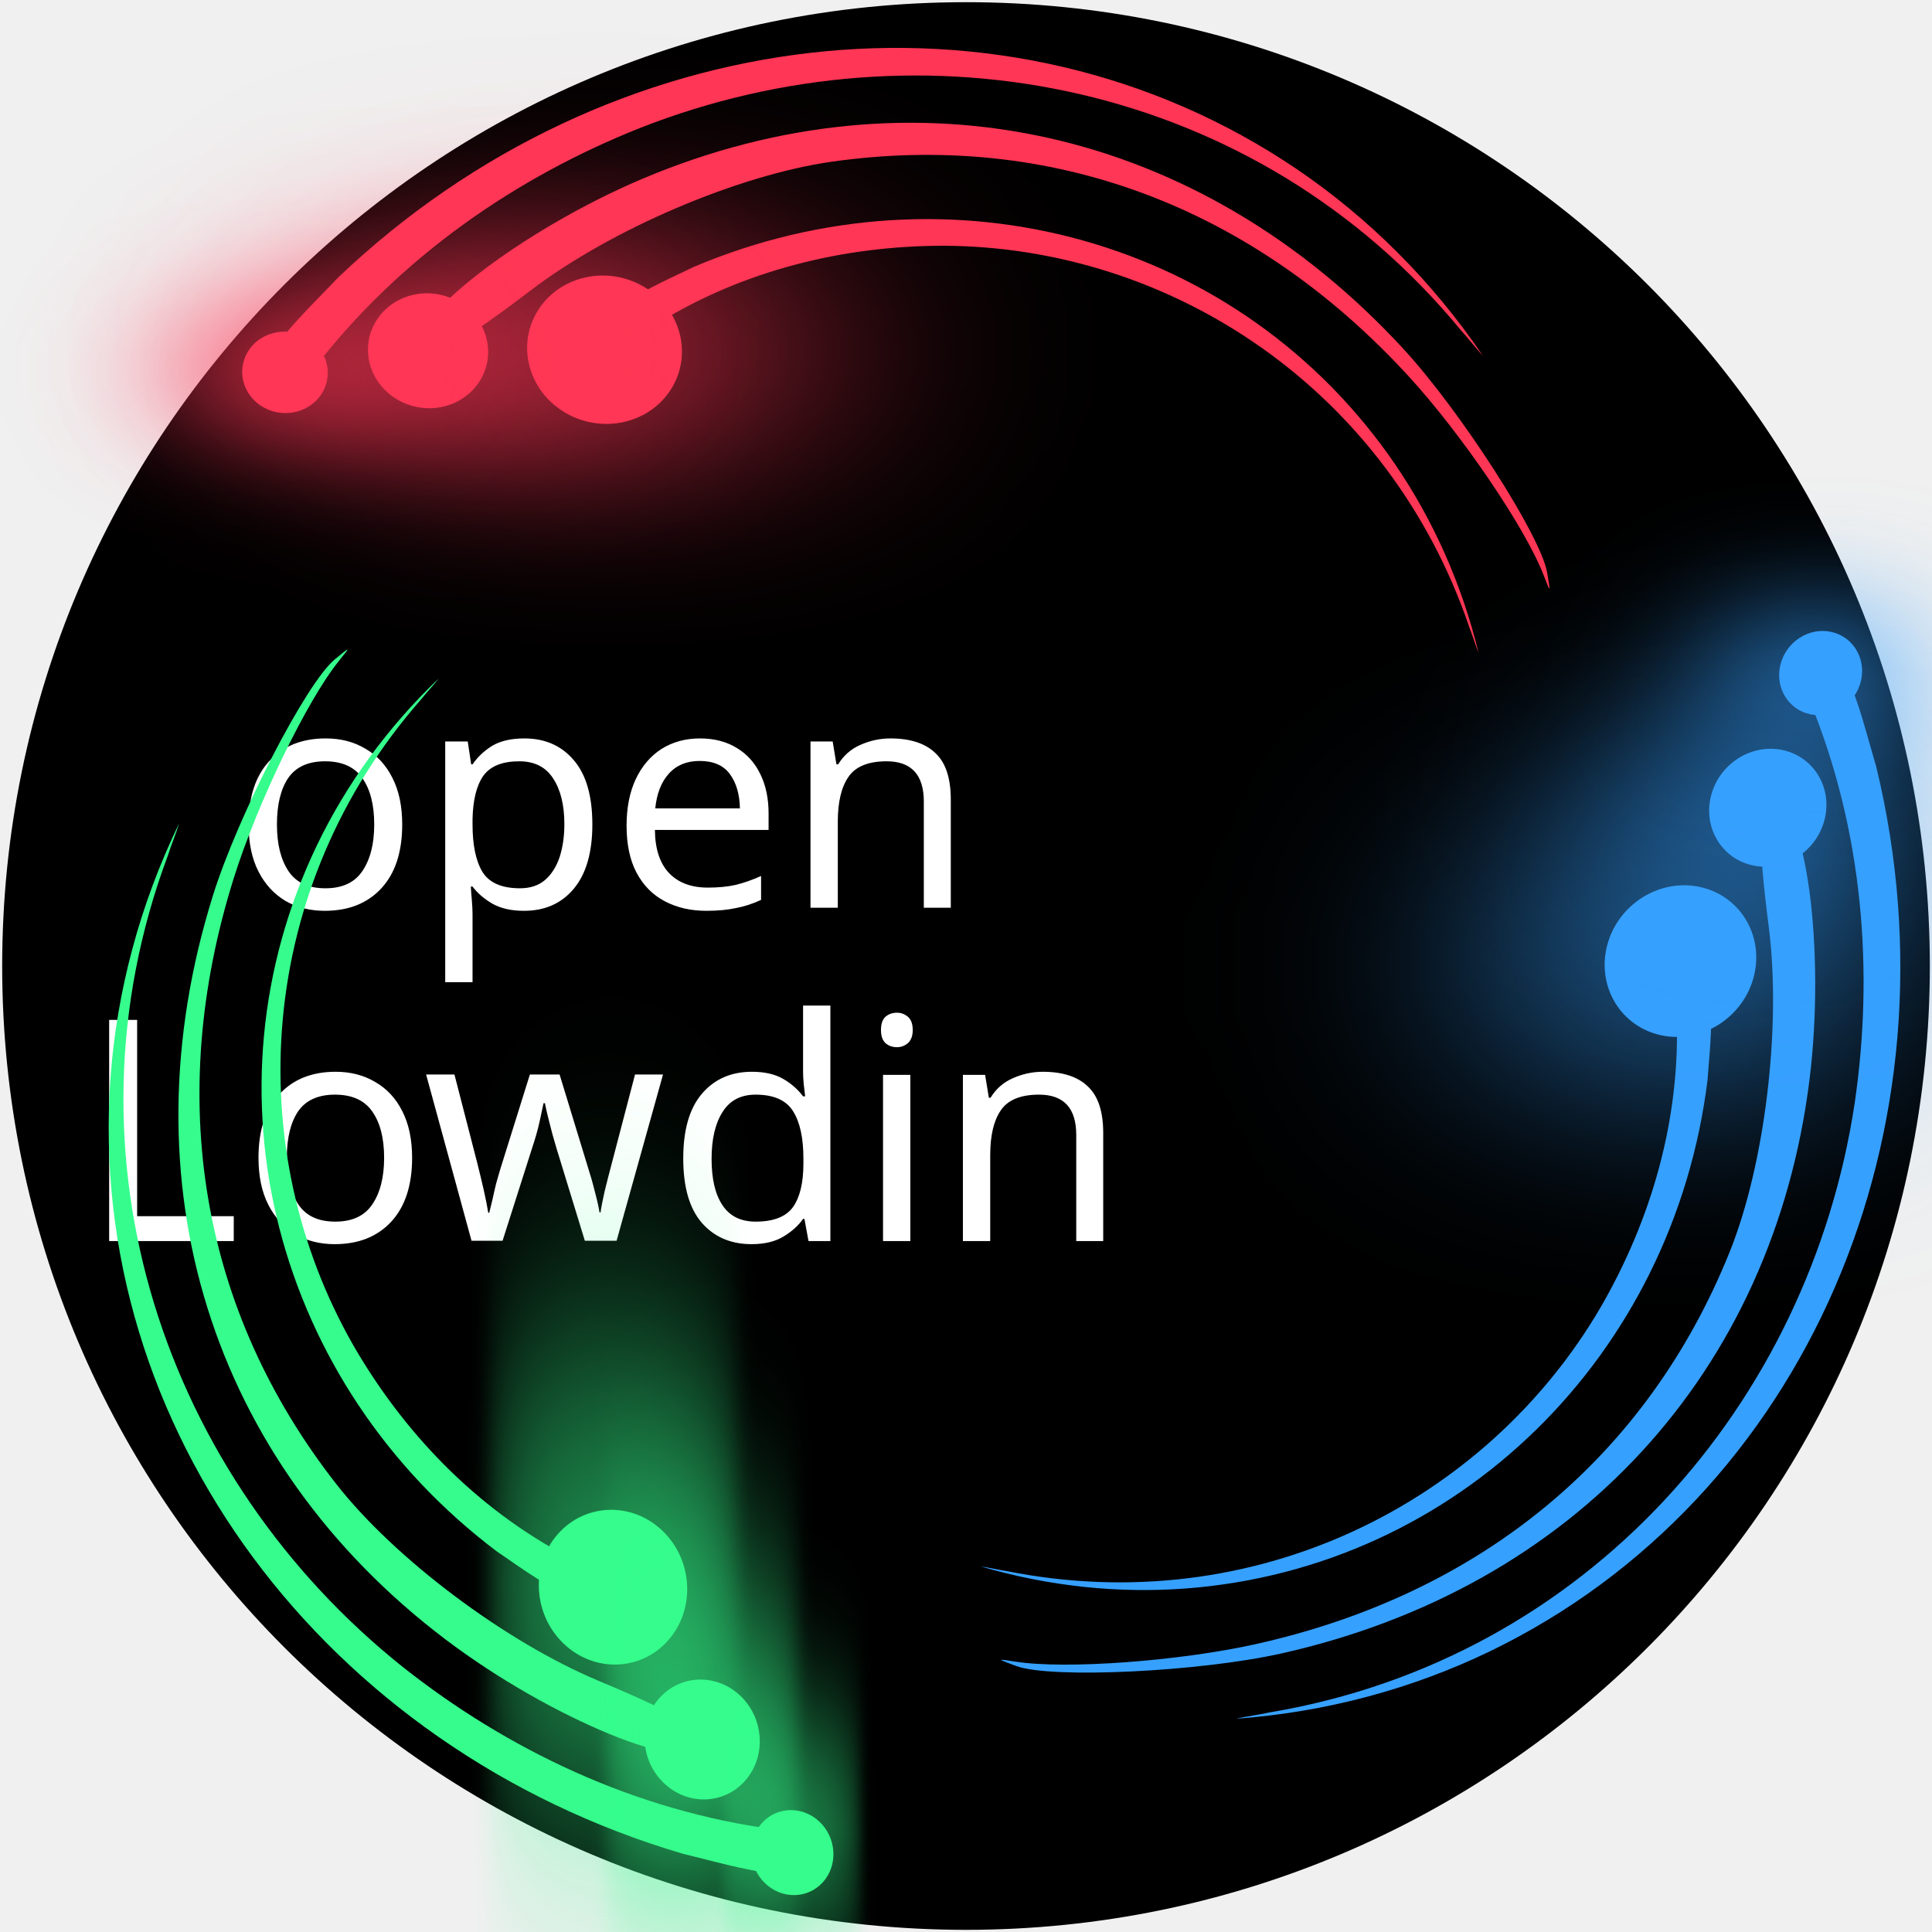
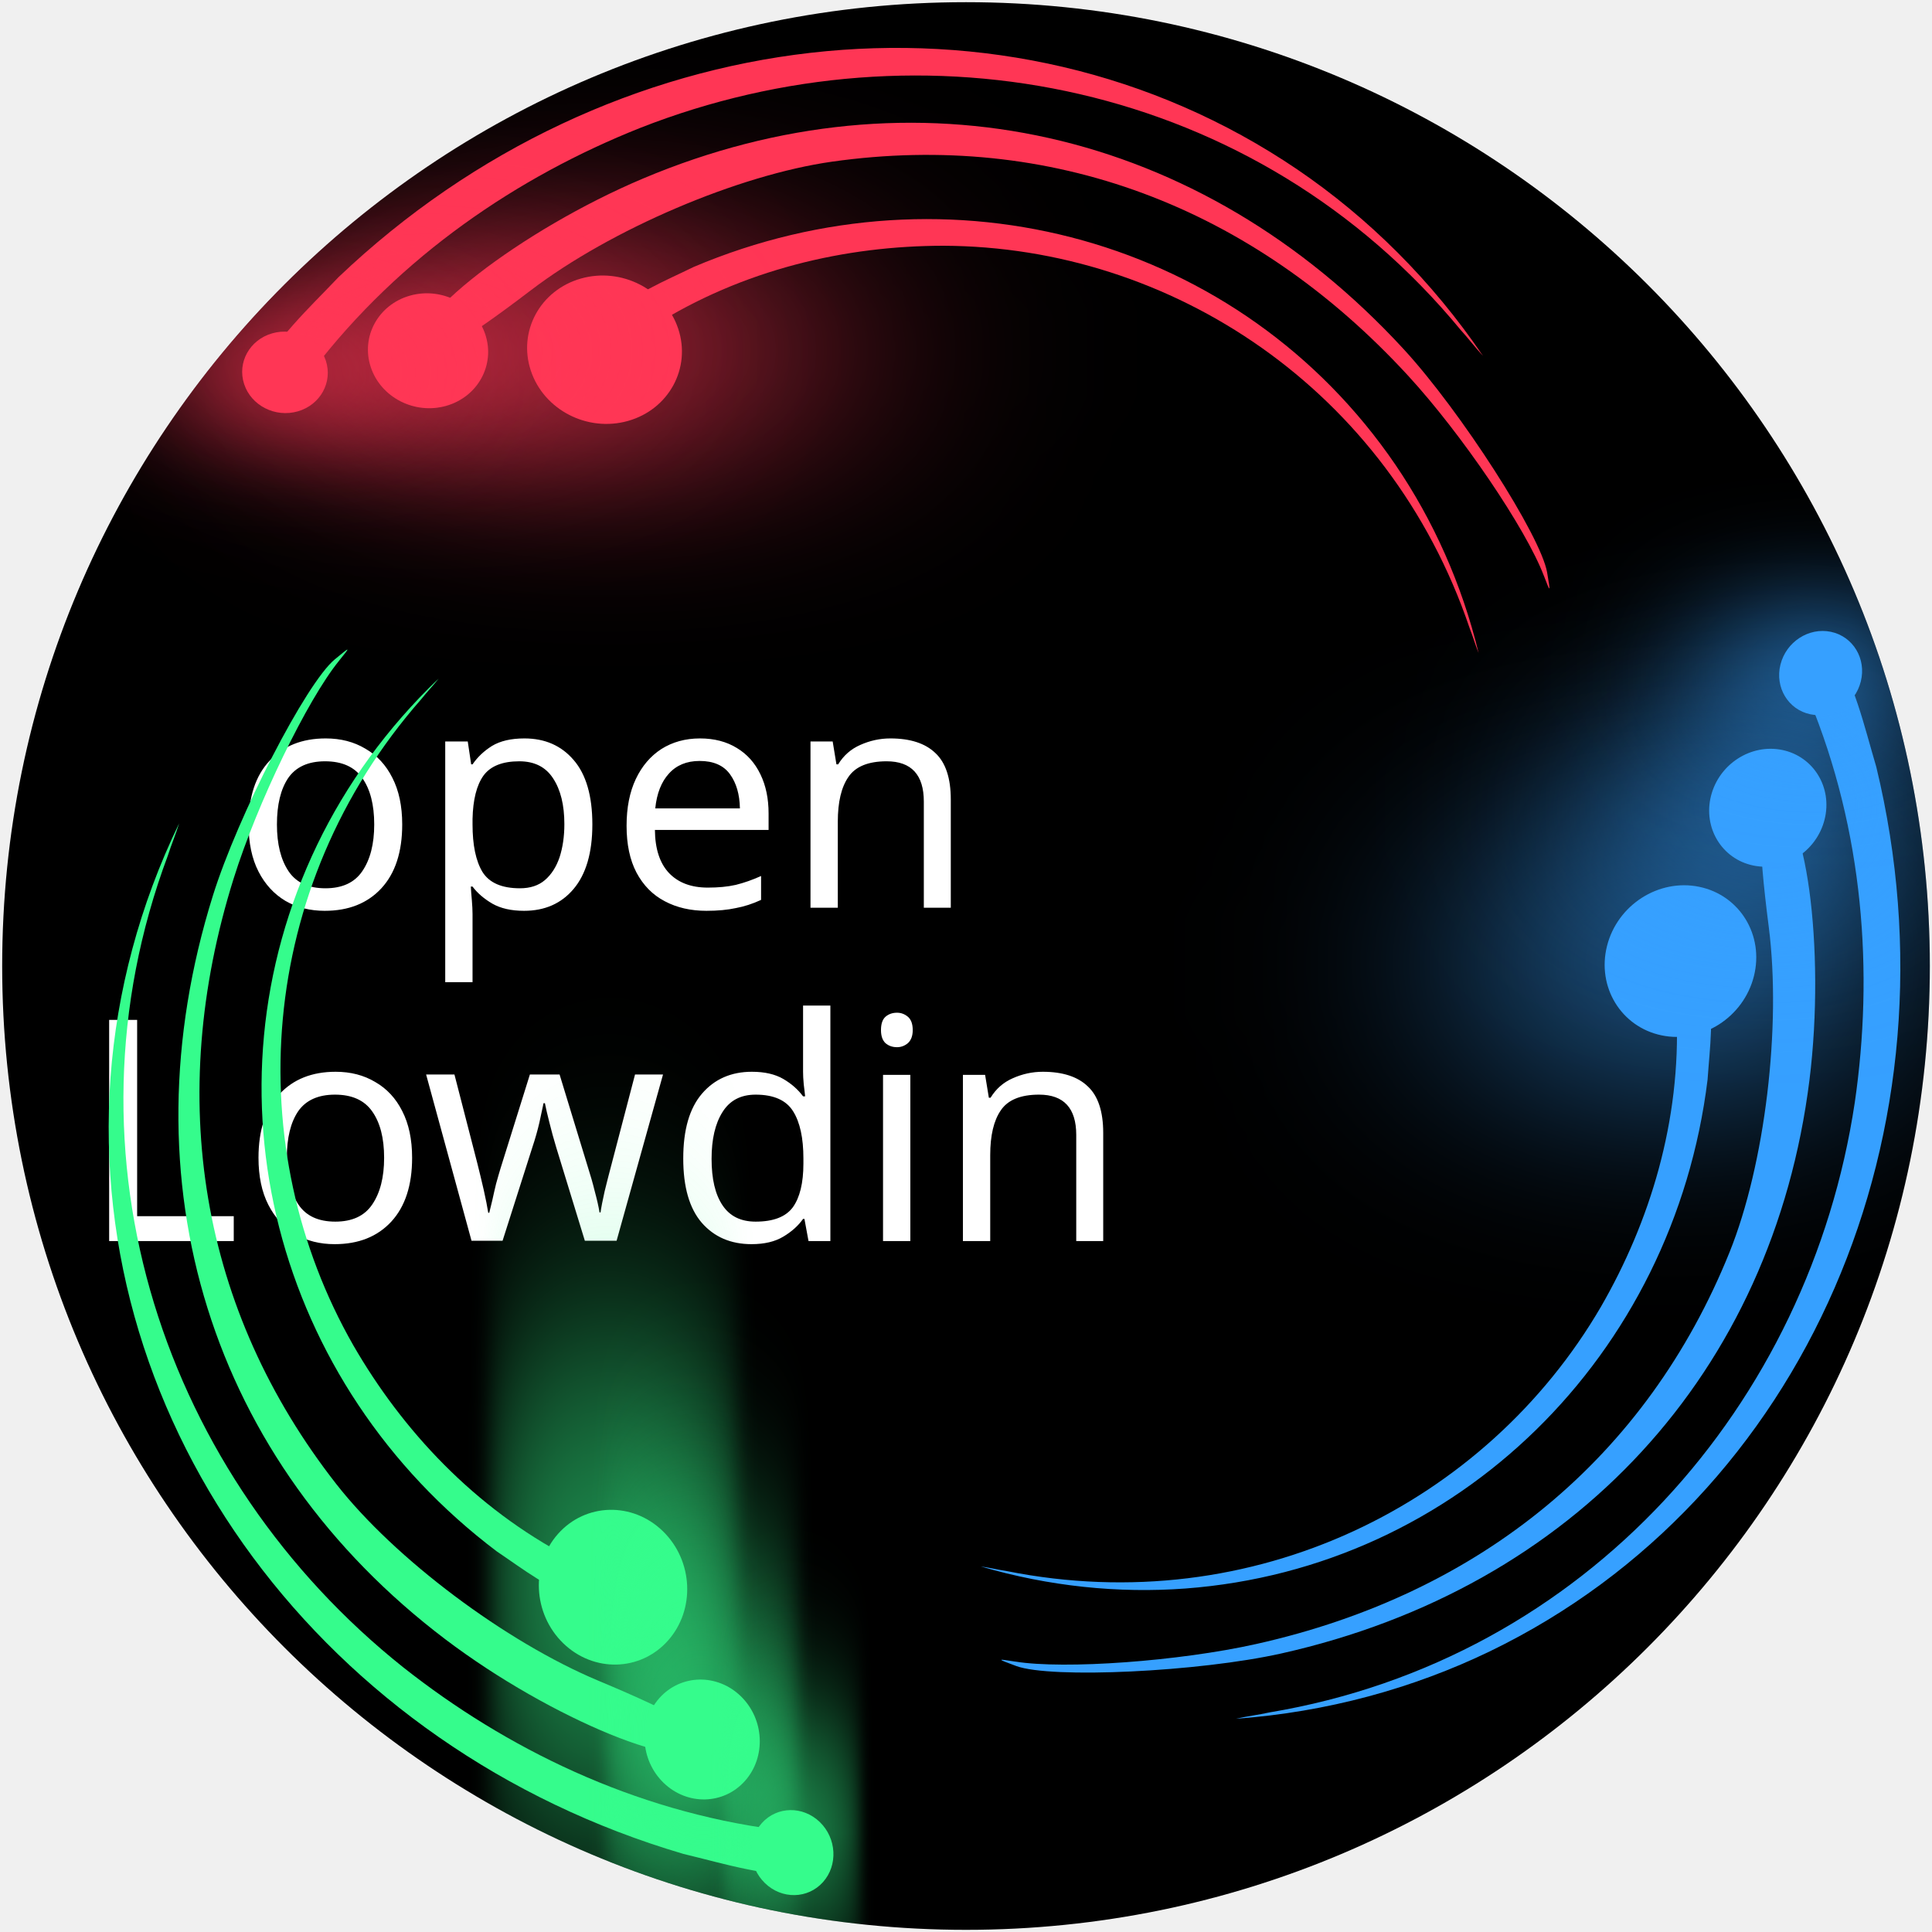
<svg xmlns="http://www.w3.org/2000/svg" width="88.431mm" height="88.431mm" viewBox="0 0 88.431 88.431" version="1.1" id="svg10889">
  <defs id="defs10886">
    <filter style="color-interpolation-filters:sRGB" id="filter98204-3-2-3-7-0-7" x="-1.2" y="-1.2" width="3.4" height="3.4">
      <feGaussianBlur stdDeviation="2.4" id="feGaussianBlur98206-3-6-9-8-98-2" />
    </filter>
    <filter style="color-interpolation-filters:sRGB" id="filter98204-3-2-3-7-0-7-5" x="-1.2" y="-1.2" width="3.4" height="3.4">
      <feGaussianBlur stdDeviation="2.4" id="feGaussianBlur98206-3-6-9-8-98-2-7" />
    </filter>
    <filter style="color-interpolation-filters:sRGB" id="filter98204-3-2-3-7-0-7-2" x="-1.2" y="-1.2" width="3.4" height="3.4">
      <feGaussianBlur stdDeviation="2.4" id="feGaussianBlur98206-3-6-9-8-98-2-73" />
    </filter>
    <filter style="color-interpolation-filters:sRGB" id="filter98204-3-2-3-7-0-7-3" x="-1.2" y="-1.2" width="3.4" height="3.4">
      <feGaussianBlur stdDeviation="2.4" id="feGaussianBlur98206-3-6-9-8-98-2-5" />
    </filter>
    <filter style="color-interpolation-filters:sRGB" id="filter98204-3-2-3-7-0-7-5-6" x="-1.2" y="-1.2" width="3.4" height="3.4">
      <feGaussianBlur stdDeviation="2.4" id="feGaussianBlur98206-3-6-9-8-98-2-7-1" />
    </filter>
    <filter style="color-interpolation-filters:sRGB" id="filter98204-3-2-3-7-0-7-2-4" x="-1.2" y="-1.2" width="3.4" height="3.4">
      <feGaussianBlur stdDeviation="2.4" id="feGaussianBlur98206-3-6-9-8-98-2-73-0" />
    </filter>
    <filter style="color-interpolation-filters:sRGB" id="filter98204-3-2-3-7-0-7-51" x="-1.2" y="-1.2" width="3.4" height="3.4">
      <feGaussianBlur stdDeviation="2.4" id="feGaussianBlur98206-3-6-9-8-98-2-9" />
    </filter>
    <filter style="color-interpolation-filters:sRGB" id="filter98204-3-2-3-7-0-7-5-7" x="-1.2" y="-1.2" width="3.4" height="3.4">
      <feGaussianBlur stdDeviation="2.4" id="feGaussianBlur98206-3-6-9-8-98-2-7-13" />
    </filter>
    <filter style="color-interpolation-filters:sRGB" id="filter98204-3-2-3-7-0-7-2-1" x="-1.2" y="-1.2" width="3.4" height="3.4">
      <feGaussianBlur stdDeviation="2.4" id="feGaussianBlur98206-3-6-9-8-98-2-73-2" />
    </filter>
+     <clipPath clipPathUnits="userSpaceOnUse" id="clipPath1253">
+       <circle style="display:inline;fill:#000000;fill-opacity:1;fill-rule:evenodd;stroke:none;stroke-width:0.3;stroke-linecap:round;stroke-miterlimit:4;stroke-dasharray:none;stroke-opacity:1;paint-order:stroke fill markers;stop-color:#000000" id="circle1255" cx="-499.89" cy="626.314" r="44.116" transform="rotate(-120)" />
+     </clipPath>
+     <clipPath clipPathUnits="userSpaceOnUse" id="clipPath1341">
+       <ellipse style="display:inline;fill:#000000;fill-opacity:1;fill-rule:evenodd;stroke:none;stroke-width:0.3;stroke-linecap:round;stroke-miterlimit:4;stroke-dasharray:none;stroke-opacity:1;paint-order:stroke fill markers;stop-color:#000000" id="circle1343" cx="291.706" cy="104.193" rx="32.131" ry="31.722" transform="matrix(0.1991112,0.9799769,-0.9685597,0.2487811,0,0)" />
+     </clipPath>
+     <clipPath clipPathUnits="userSpaceOnUse" id="clipPath1372">
+       <ellipse style="display:inline;fill:#000000;fill-opacity:1;fill-rule:evenodd;stroke:none;stroke-width:0.3;stroke-linecap:round;stroke-miterlimit:4;stroke-dasharray:none;stroke-opacity:1;paint-order:stroke fill markers;stop-color:#000000" id="circle1374" cx="-52.725" cy="-311.028" rx="31.11" ry="32.724" transform="matrix(-0.9581163,-0.2863795,0.3001423,-0.9538944,0,0)" />
+     </clipPath>
+     <clipPath clipPathUnits="userSpaceOnUse" id="clipPath1714">
+       <ellipse style="display:inline;fill:#000000;fill-opacity:1;fill-rule:evenodd;stroke:none;stroke-width:0.3;stroke-linecap:round;stroke-miterlimit:4;stroke-dasharray:none;stroke-opacity:1;paint-order:stroke fill markers;stop-color:#000000" id="circle1716" cx="-240.571" cy="206.719" rx="23.16" ry="22.199" transform="matrix(0.7224309,-0.6914432,0.6705044,0.7419055,0,0)" />
+     </clipPath>
+     <clipPath clipPathUnits="userSpaceOnUse" id="clipPath1747">
+       <ellipse style="display:inline;fill:#000000;fill-opacity:1;fill-rule:evenodd;stroke:none;stroke-width:0.3;stroke-linecap:round;stroke-miterlimit:4;stroke-dasharray:none;stroke-opacity:1;paint-order:stroke fill markers;stop-color:#000000" id="circle1749" cx="301.292" cy="98.27" rx="22.725" ry="22.644" transform="matrix(0.1991112,0.9799769,-0.9685598,0.2487811,0,0)" />
+     </clipPath>
+     <clipPath clipPathUnits="userSpaceOnUse" id="clipPath1793">
+       <ellipse style="display:inline;fill:#000000;fill-opacity:1;fill-rule:evenodd;stroke:none;stroke-width:0.3;stroke-linecap:round;stroke-miterlimit:4;stroke-dasharray:none;stroke-opacity:1;paint-order:stroke fill markers;stop-color:#000000" id="circle1795" cx="-63.609" cy="-316.714" rx="22.158" ry="23.2" transform="matrix(-0.9593102,-0.2823542,0.3037768,-0.9527432,0,0)" />
+     </clipPath>
+     <clipPath clipPathUnits="userSpaceOnUse" id="clipPath1832">
+       <ellipse style="display:inline;fill:#000000;fill-opacity:1;fill-rule:evenodd;stroke:none;stroke-width:0.3;stroke-linecap:round;stroke-miterlimit:4;stroke-dasharray:none;stroke-opacity:1;paint-order:stroke fill markers;stop-color:#000000" id="circle1834" cx="-240.829" cy="213.962" rx="17.983" ry="17.193" transform="matrix(0.7238883,-0.6899172,0.672211,0.7403596,0,0)" />
+     </clipPath>
+     <clipPath clipPathUnits="userSpaceOnUse" id="clipPath1865">
+       <ellipse style="display:inline;fill:#000000;fill-opacity:1;fill-rule:evenodd;stroke:none;stroke-width:0.3;stroke-linecap:round;stroke-miterlimit:4;stroke-dasharray:none;stroke-opacity:1;paint-order:stroke fill markers;stop-color:#000000" id="circle1867" cx="307.166" cy="94.641" rx="17.579" ry="17.606" transform="matrix(0.1991112,0.9799769,-0.9685597,0.2487811,0,0)" />
+     </clipPath>
+     <clipPath clipPathUnits="userSpaceOnUse" id="clipPath1898">
+       <ellipse style="display:inline;fill:#000000;fill-opacity:1;fill-rule:evenodd;stroke:none;stroke-width:0.3;stroke-linecap:round;stroke-miterlimit:4;stroke-dasharray:none;stroke-opacity:1;paint-order:stroke fill markers;stop-color:#000000" id="circle1900" cx="-70.226" cy="-320.226" rx="17.207" ry="17.97" transform="matrix(-0.9599585,-0.2801421,0.3057845,-0.9521007,0,0)" />
+     </clipPath>
  </defs>
  <g id="layer1" transform="translate(-195.5734,-94.00169)">
    <g id="g3469" transform="translate(283.8272,127.3788)">
      <circle style="display:inline;fill:#000000;fill-opacity:1;fill-rule:evenodd;stroke:none;stroke-width:0.3;stroke-linecap:round;stroke-miterlimit:4;stroke-dasharray:none;stroke-opacity:1;paint-order:stroke fill markers;stop-color:#000000" id="path34831-1-0-4-6-6-2-2-7-8-8-8-88-9-8-1-2" cx="-44.038" cy="10.839" r="44.116" />
      <text xml:space="preserve" style="font-size:14.18px;line-height:1;font-family:'Friz Quadrata Std';-inkscape-font-specification:'Friz Quadrata Std, Normal';letter-spacing:0px;word-spacing:0px;display:inline;fill:#ffffff;fill-opacity:1;stroke:none;stroke-width:0.367;stroke-opacity:1" x="-44.038" y="8.173" id="text7763-1-6-6-4-6-6-6-2-8-4-3-2-2">
        <tspan id="tspan7761-3-0-0-5-7-3-0-1-4-8-3-0-9" style="font-style:normal;font-variant:normal;font-weight:normal;font-stretch:normal;font-family:Codega;-inkscape-font-specification:Codega;text-align:center;text-anchor:middle;fill:#ffffff;fill-opacity:1;stroke:none;stroke-width:0.367" x="-44.038" y="8.173">open</tspan>
        <tspan style="font-style:normal;font-variant:normal;font-weight:normal;font-stretch:normal;font-family:Codega;-inkscape-font-specification:Codega;text-align:center;text-anchor:middle;fill:#ffffff;fill-opacity:1;stroke:none;stroke-width:0.367" x="-44.038" y="23.43" id="tspan770842-2-1-4-8-7-7-3-1-3-7-7">Lowdin</tspan>
        <tspan style="text-align:center;text-anchor:middle;fill:#ffffff;fill-opacity:1;stroke:none;stroke-width:0.367" x="-44.038" y="37.61" id="tspan7765-5-8-5-0-3-9-0-5-1-03-8-3-4" />
      </text>
-       <g id="g163205" transform="translate(-836.4545,-109.5648)">
-         <g id="g163030" transform="translate(3.927415,3.698003)">
-           <circle style="display:inline;mix-blend-mode:normal;fill:#36a0ff;fill-opacity:1;fill-rule:evenodd;stroke:none;stroke-width:1.506;stroke-linecap:round;stroke-miterlimit:4;stroke-dasharray:none;stroke-opacity:1;paint-order:stroke fill markers;filter:url(#filter98204-3-2-3-7-0-7);stop-color:#000000" id="ellipse137880-5-2-71-6-4-2-3-3-5-8-8-8-1" cx="-27.824" cy="337.308" transform="matrix(0.625138,-2.458746,2.4338,0.4995667,17.64357,-120.4398)" r="2.4" />
-           <ellipse style="display:inline;fill:#36a0ff;fill-opacity:1;fill-rule:evenodd;stroke:none;stroke-width:3.781;stroke-linecap:round;stroke-miterlimit:4;stroke-dasharray:none;stroke-opacity:1;paint-order:stroke fill markers;stop-color:#000000" id="ellipse137880-5-2-71-6-4-2-5-8-3-2-09-6" cx="52.224" cy="825.482" transform="matrix(0.2451118,-0.9694948,0.9792943,0.2024416,0,0)" rx="3.507" ry="3.432" />
-         </g>
-         <g id="g149463" style="fill:#36a0ff;fill-opacity:1;stroke-width:0.722" transform="matrix(-0.09669348,1.326919,-1.42458,-0.315493,1062.092,-981.2519)">
-           <path style="fill:#36a0ff;fill-opacity:1;stroke-width:0.722" d="m 884.402,119.524 c -4.186,-9.908 -14.54,-16.367 -25.101,-17.103 -4.546,-0.299 -9.278,0.336 -13.372,2.384 l -1.057,0.383 c -0.541,0.196 -1.631,-0.095 -0.955,-0.918 1.081,-0.868 2.519,-1.274 3.822,-1.755 11.675,-3.617 25.359,0.538 32.925,10.171 1.847,2.355 3.298,5.029 4.205,7.883 -0.169,-0.342 -0.301,-0.702 -0.467,-1.045 z" id="path147528" />
-           <path style="fill:#36a0ff;fill-opacity:1;stroke-width:0.722" d="m 881.578,128.148 c -0.184,-7.917 -5.901,-15 -13.438,-18.171 -3.249,-1.353 -6.908,-2.105 -10.51,-1.718 -0.753,0.383 -2.81,-0.069 -1.321,-0.878 1.046,-0.329 2.22,-0.248 3.317,-0.253 9.624,0.437 18.457,6.763 21.202,15.341 0.669,2.096 0.955,4.314 0.788,6.52 -0.025,-0.279 -0.016,-0.562 -0.038,-0.842 z" id="path147528-2" />
-           <path style="fill:#36a0ff;fill-opacity:1;stroke-width:0.722" d="m 884.587,127.681 c -0.102,-1.589 -1.245,-5.187 -2.41,-7.585 -3.402,-7.005 -9.302,-11.926 -16.856,-14.06 -3.247,-0.917 -8.044,-1.125 -11.333,-0.492 -2.925,0.564 -4.151,0.625 -4.291,0.214 -0.366,-1.071 4.592,-2.07 9.186,-1.852 10.191,0.485 18.992,6.26 23.425,15.372 1.244,2.558 2.597,7.226 2.422,8.358 -0.099,0.639 -0.104,0.641 -0.142,0.044 z" id="path146787" />
-         </g>
-         <g id="g118892-2-5-3-4-8" transform="matrix(1.042037,-0.4607915,0.4064557,1.025081,315.9676,133.2208)" style="fill:#36a0ff;fill-opacity:1;stroke-width:0.892">
-           <circle style="display:inline;mix-blend-mode:normal;fill:#36a0ff;fill-opacity:1;fill-rule:evenodd;stroke:none;stroke-width:1.942;stroke-linecap:round;stroke-miterlimit:4;stroke-dasharray:none;stroke-opacity:1;paint-order:stroke fill markers;filter:url(#filter98204-3-2-3-7-0-7-5);stop-color:#000000" id="ellipse137880-5-2-71-6-4-2-3-3-5-8-8-8-1-5" cx="-27.824" cy="337.308" transform="matrix(1.013746,-1.409213,1.411449,1.013382,-22.40847,-209.3433)" r="2.4" />
-           <circle style="display:inline;fill:#36a0ff;fill-opacity:1;fill-rule:evenodd;stroke:none;stroke-width:3.373;stroke-linecap:round;stroke-miterlimit:4;stroke-dasharray:none;stroke-opacity:1;paint-order:stroke fill markers;stop-color:#000000" id="ellipse137880-5-2-71-6-4-2-5-8-3-2-09-6-9" cx="109.293" cy="445.804" transform="matrix(0.5828543,-0.8125767,0.8115136,0.5843335,0,0)" r="2.4" />
-         </g>
-         <g id="g163024" transform="translate(0.06792534,0.6428066)">
-           <circle style="display:inline;mix-blend-mode:normal;fill:#36a0ff;fill-opacity:1;fill-rule:evenodd;stroke:none;stroke-width:2.733;stroke-linecap:round;stroke-miterlimit:4;stroke-dasharray:none;stroke-opacity:1;paint-order:stroke fill markers;filter:url(#filter98204-3-2-3-7-0-7-2);stop-color:#000000" id="ellipse137880-5-2-71-6-4-2-3-3-5-8-8-8-1-4" cx="-27.824" cy="337.308" transform="matrix(0.3420181,-1.36462,1.331552,0.2772629,391.8385,-25.14072)" r="2.4" />
-           <ellipse style="display:inline;fill:#36a0ff;fill-opacity:1;fill-rule:evenodd;stroke:none;stroke-width:3.781;stroke-linecap:round;stroke-miterlimit:4;stroke-dasharray:none;stroke-opacity:1;paint-order:stroke fill markers;stop-color:#000000" id="ellipse137880-5-2-71-6-4-2-5-8-3-2-09-6-7" cx="66.611" cy="833.093" transform="matrix(0.2418289,-0.9703189,0.9787113,0.2052419,0,0)" rx="1.945" ry="1.879" />
-         </g>
+       <circle style="display:inline;mix-blend-mode:normal;fill:#36a0ff;fill-opacity:1;fill-rule:evenodd;stroke:none;stroke-width:1.506;stroke-linecap:round;stroke-miterlimit:4;stroke-dasharray:none;stroke-opacity:1;paint-order:stroke fill markers;filter:url(#filter98204-3-2-3-7-0-7);stop-color:#000000" id="ellipse137880-5-2-71-6-4-2-3-3-5-8-8-8-1" cx="-27.824" cy="337.308" transform="matrix(0.625138,-2.458746,2.4338,0.4995667,-814.8835,-226.3066)" r="2.4" clip-path="url(#clipPath1865)" />
+       <ellipse style="display:inline;fill:#36a0ff;fill-opacity:1;fill-rule:evenodd;stroke:none;stroke-width:3.781;stroke-linecap:round;stroke-miterlimit:4;stroke-dasharray:none;stroke-opacity:1;paint-order:stroke fill markers;stop-color:#000000" id="ellipse137880-5-2-71-6-4-2-5-8-3-2-09-6" cx="-12.701" cy="-8.397" transform="matrix(0.2451118,-0.9694948,0.9792943,0.2024416,0,0)" rx="3.507" ry="3.432" />
+       <g id="g149463" style="fill:#36a0ff;fill-opacity:1;stroke-width:0.722" transform="matrix(-0.09669348,1.326919,-1.42458,-0.315493,225.6374,-1090.817)">
+         <path style="fill:#36a0ff;fill-opacity:1;stroke-width:0.722" d="m 884.402,119.524 c -4.186,-9.908 -14.54,-16.367 -25.101,-17.103 -4.546,-0.299 -9.278,0.336 -13.372,2.384 l -1.057,0.383 c -0.541,0.196 -1.631,-0.095 -0.955,-0.918 1.081,-0.868 2.519,-1.274 3.822,-1.755 11.675,-3.617 25.359,0.538 32.925,10.171 1.847,2.355 3.298,5.029 4.205,7.883 -0.169,-0.342 -0.301,-0.702 -0.467,-1.045 z" id="path147528" />
+         <path style="fill:#36a0ff;fill-opacity:1;stroke-width:0.722" d="m 881.578,128.148 c -0.184,-7.917 -5.901,-15 -13.438,-18.171 -3.249,-1.353 -6.908,-2.105 -10.51,-1.718 -0.753,0.383 -2.81,-0.069 -1.321,-0.878 1.046,-0.329 2.22,-0.248 3.317,-0.253 9.624,0.437 18.457,6.763 21.202,15.341 0.669,2.096 0.955,4.314 0.788,6.52 -0.025,-0.279 -0.016,-0.562 -0.038,-0.842 z" id="path147528-2" />
+         <path style="fill:#36a0ff;fill-opacity:1;stroke-width:0.722" d="m 884.587,127.681 c -0.102,-1.589 -1.245,-5.187 -2.41,-7.585 -3.402,-7.005 -9.302,-11.926 -16.856,-14.06 -3.247,-0.917 -8.044,-1.125 -11.333,-0.492 -2.925,0.564 -4.151,0.625 -4.291,0.214 -0.366,-1.071 4.592,-2.07 9.186,-1.852 10.191,0.485 18.992,6.26 23.425,15.372 1.244,2.558 2.597,7.226 2.422,8.358 -0.099,0.639 -0.104,0.641 -0.142,0.044 z" id="path146787" />
      </g>
-       <g id="g163205-3" transform="rotate(120,405.8177,-175.8426)" style="fill:#35fc8c;fill-opacity:1">
-         <g id="g163030-1" transform="translate(3.927415,3.698003)" style="fill:#35fc8c;fill-opacity:1">
-           <circle style="display:inline;mix-blend-mode:normal;fill:#35fc8c;fill-opacity:1;fill-rule:evenodd;stroke:none;stroke-width:1.506;stroke-linecap:round;stroke-miterlimit:4;stroke-dasharray:none;stroke-opacity:1;paint-order:stroke fill markers;filter:url(#filter98204-3-2-3-7-0-7-3);stop-color:#000000" id="ellipse137880-5-2-71-6-4-2-3-3-5-8-8-8-1-2" cx="-27.824" cy="337.308" transform="matrix(0.625138,-2.458746,2.4338,0.4995667,17.64357,-120.4398)" r="2.4" />
-           <ellipse style="display:inline;fill:#35fc8c;fill-opacity:1;fill-rule:evenodd;stroke:none;stroke-width:3.781;stroke-linecap:round;stroke-miterlimit:4;stroke-dasharray:none;stroke-opacity:1;paint-order:stroke fill markers;stop-color:#000000" id="ellipse137880-5-2-71-6-4-2-5-8-3-2-09-6-77" cx="52.224" cy="825.482" transform="matrix(0.2451118,-0.9694948,0.9792943,0.2024416,0,0)" rx="3.507" ry="3.432" />
-         </g>
-         <g id="g149463-9" style="fill:#35fc8c;fill-opacity:1;stroke-width:0.722" transform="matrix(-0.09669348,1.326919,-1.42458,-0.315493,1062.092,-981.2519)">
-           <path style="fill:#35fc8c;fill-opacity:1;stroke-width:0.722" d="m 884.402,119.524 c -4.186,-9.908 -14.54,-16.367 -25.101,-17.103 -4.546,-0.299 -9.278,0.336 -13.372,2.384 l -1.057,0.383 c -0.541,0.196 -1.631,-0.095 -0.955,-0.918 1.081,-0.868 2.519,-1.274 3.822,-1.755 11.675,-3.617 25.359,0.538 32.925,10.171 1.847,2.355 3.298,5.029 4.205,7.883 -0.169,-0.342 -0.301,-0.702 -0.467,-1.045 z" id="path147528-8" />
-           <path style="fill:#35fc8c;fill-opacity:1;stroke-width:0.722" d="m 881.578,128.148 c -0.184,-7.917 -5.901,-15 -13.438,-18.171 -3.249,-1.353 -6.908,-2.105 -10.51,-1.718 -0.753,0.383 -2.81,-0.069 -1.321,-0.878 1.046,-0.329 2.22,-0.248 3.317,-0.253 9.624,0.437 18.457,6.763 21.202,15.341 0.669,2.096 0.955,4.314 0.788,6.52 -0.025,-0.279 -0.016,-0.562 -0.038,-0.842 z" id="path147528-2-1" />
-           <path style="fill:#35fc8c;fill-opacity:1;stroke-width:0.722" d="m 884.587,127.681 c -0.102,-1.589 -1.245,-5.187 -2.41,-7.585 -3.402,-7.005 -9.302,-11.926 -16.856,-14.06 -3.247,-0.917 -8.044,-1.125 -11.333,-0.492 -2.925,0.564 -4.151,0.625 -4.291,0.214 -0.366,-1.071 4.592,-2.07 9.186,-1.852 10.191,0.485 18.992,6.26 23.425,15.372 1.244,2.558 2.597,7.226 2.422,8.358 -0.099,0.639 -0.104,0.641 -0.142,0.044 z" id="path146787-0" />
-         </g>
-         <g id="g118892-2-5-3-4-8-7" transform="matrix(1.042037,-0.4607915,0.4064557,1.025081,315.9676,133.2208)" style="fill:#35fc8c;fill-opacity:1;stroke-width:0.892">
-           <circle style="display:inline;mix-blend-mode:normal;fill:#35fc8c;fill-opacity:1;fill-rule:evenodd;stroke:none;stroke-width:1.942;stroke-linecap:round;stroke-miterlimit:4;stroke-dasharray:none;stroke-opacity:1;paint-order:stroke fill markers;filter:url(#filter98204-3-2-3-7-0-7-5-6);stop-color:#000000" id="ellipse137880-5-2-71-6-4-2-3-3-5-8-8-8-1-5-6" cx="-27.824" cy="337.308" transform="matrix(1.013746,-1.409213,1.411449,1.013382,-22.40847,-209.3433)" r="2.4" />
-           <circle style="display:inline;fill:#35fc8c;fill-opacity:1;fill-rule:evenodd;stroke:none;stroke-width:3.373;stroke-linecap:round;stroke-miterlimit:4;stroke-dasharray:none;stroke-opacity:1;paint-order:stroke fill markers;stop-color:#000000" id="ellipse137880-5-2-71-6-4-2-5-8-3-2-09-6-9-0" cx="109.293" cy="445.804" transform="matrix(0.5828543,-0.8125767,0.8115136,0.5843335,0,0)" r="2.4" />
-         </g>
-         <g id="g163024-1" transform="translate(0.06792534,0.6428066)" style="fill:#35fc8c;fill-opacity:1">
-           <circle style="display:inline;mix-blend-mode:normal;fill:#35fc8c;fill-opacity:1;fill-rule:evenodd;stroke:none;stroke-width:2.733;stroke-linecap:round;stroke-miterlimit:4;stroke-dasharray:none;stroke-opacity:1;paint-order:stroke fill markers;filter:url(#filter98204-3-2-3-7-0-7-2-4);stop-color:#000000" id="ellipse137880-5-2-71-6-4-2-3-3-5-8-8-8-1-4-0" cx="-27.824" cy="337.308" transform="matrix(0.3420181,-1.36462,1.331552,0.2772629,391.8385,-25.14072)" r="2.4" />
-           <ellipse style="display:inline;fill:#35fc8c;fill-opacity:1;fill-rule:evenodd;stroke:none;stroke-width:3.781;stroke-linecap:round;stroke-miterlimit:4;stroke-dasharray:none;stroke-opacity:1;paint-order:stroke fill markers;stop-color:#000000" id="ellipse137880-5-2-71-6-4-2-5-8-3-2-09-6-7-2" cx="66.611" cy="833.093" transform="matrix(0.2418289,-0.9703189,0.9787113,0.2052419,0,0)" rx="1.945" ry="1.879" />
-         </g>
+       <circle style="display:inline;mix-blend-mode:normal;fill:#36a0ff;fill-opacity:1;fill-rule:evenodd;stroke:none;stroke-width:1.942;stroke-linecap:round;stroke-miterlimit:4;stroke-dasharray:none;stroke-opacity:1;paint-order:stroke fill markers;filter:url(#filter98204-3-2-3-7-0-7-5);stop-color:#000000" id="ellipse137880-5-2-71-6-4-2-3-3-5-8-8-8-1-5" cx="-27.824" cy="337.308" transform="matrix(0.4835779,-1.911683,1.882676,0.3884148,-628.9261,-180.612)" r="2.4" clip-path="url(#clipPath1747)" />
+       <ellipse style="display:inline;fill:#36a0ff;fill-opacity:1;fill-rule:evenodd;stroke:none;stroke-width:3.781;stroke-linecap:round;stroke-miterlimit:4;stroke-dasharray:none;stroke-opacity:1;paint-order:stroke fill markers;stop-color:#000000" id="ellipse137880-5-2-71-6-4-2-5-8-3-2-09-6-9" cx="-5.017" cy="-6.246" transform="matrix(0.243941,-0.9697901,0.979089,0.2034325,0,0)" rx="2.726" ry="2.655" />
+       <circle style="display:inline;mix-blend-mode:normal;fill:#36a0ff;fill-opacity:1;fill-rule:evenodd;stroke:none;stroke-width:2.733;stroke-linecap:round;stroke-miterlimit:4;stroke-dasharray:none;stroke-opacity:1;paint-order:stroke fill markers;filter:url(#filter98204-3-2-3-7-0-7-2);stop-color:#000000" id="ellipse137880-5-2-71-6-4-2-3-3-5-8-8-8-1-4" cx="-27.824" cy="337.308" transform="matrix(0.3420181,-1.36462,1.331552,0.2772629,-444.548,-134.0627)" r="2.4" clip-path="url(#clipPath1341)" />
+       <ellipse style="display:inline;fill:#36a0ff;fill-opacity:1;fill-rule:evenodd;stroke:none;stroke-width:3.781;stroke-linecap:round;stroke-miterlimit:4;stroke-dasharray:none;stroke-opacity:1;paint-order:stroke fill markers;stop-color:#000000" id="ellipse137880-5-2-71-6-4-2-5-8-3-2-09-6-7" cx="1.507" cy="-5.4" transform="matrix(0.2418289,-0.9703189,0.9787113,0.2052419,0,0)" rx="1.945" ry="1.879" />
+       <circle style="display:inline;mix-blend-mode:normal;fill:#35fc8c;fill-opacity:1;fill-rule:evenodd;stroke:none;stroke-width:1.506;stroke-linecap:round;stroke-miterlimit:4;stroke-dasharray:none;stroke-opacity:1;paint-order:stroke fill markers;filter:url(#filter98204-3-2-3-7-0-7-3);stop-color:#000000" id="ellipse137880-5-2-71-6-4-2-3-3-5-8-8-8-1-2" transform="matrix(1.816767,1.770758,-1.649538,1.857949,546.7583,-538.1604)" r="2.4" cy="337.308" cx="-27.824" clip-path="url(#clipPath1832)" />
+       <ellipse style="display:inline;fill:#35fc8c;fill-opacity:1;fill-rule:evenodd;stroke:none;stroke-width:3.781;stroke-linecap:round;stroke-miterlimit:4;stroke-dasharray:none;stroke-opacity:1;paint-order:stroke fill markers;stop-color:#000000" id="ellipse137880-5-2-71-6-4-2-5-8-3-2-09-6-77" cx="-18.861" cy="70.184" transform="matrix(0.7170512,0.6970205,-0.6649667,0.746873,0,0)" rx="3.507" ry="3.432" />
+       <g id="g149463-9" style="fill:#35fc8c;fill-opacity:1;stroke-width:0.722" transform="matrix(-1.100799,-0.7471986,0.9855152,-1.075976,775.1855,795.2121)">
+         <path style="fill:#35fc8c;fill-opacity:1;stroke-width:0.722" d="m 884.402,119.524 c -4.186,-9.908 -14.54,-16.367 -25.101,-17.103 -4.546,-0.299 -9.278,0.336 -13.372,2.384 l -1.057,0.383 c -0.541,0.196 -1.631,-0.095 -0.955,-0.918 1.081,-0.868 2.519,-1.274 3.822,-1.755 11.675,-3.617 25.359,0.538 32.925,10.171 1.847,2.355 3.298,5.029 4.205,7.883 -0.169,-0.342 -0.301,-0.702 -0.467,-1.045 z" id="path147528-8" />
+         <path style="fill:#35fc8c;fill-opacity:1;stroke-width:0.722" d="m 881.578,128.148 c -0.184,-7.917 -5.901,-15 -13.438,-18.171 -3.249,-1.353 -6.908,-2.105 -10.51,-1.718 -0.753,0.383 -2.81,-0.069 -1.321,-0.878 1.046,-0.329 2.22,-0.248 3.317,-0.253 9.624,0.437 18.457,6.763 21.202,15.341 0.669,2.096 0.955,4.314 0.788,6.52 -0.025,-0.279 -0.016,-0.562 -0.038,-0.842 z" id="path147528-2-1" />
+         <path style="fill:#35fc8c;fill-opacity:1;stroke-width:0.722" d="m 884.587,127.681 c -0.102,-1.589 -1.245,-5.187 -2.41,-7.585 -3.402,-7.005 -9.302,-11.926 -16.856,-14.06 -3.247,-0.917 -8.044,-1.125 -11.333,-0.492 -2.925,0.564 -4.151,0.625 -4.291,0.214 -0.366,-1.071 4.592,-2.07 9.186,-1.852 10.191,0.485 18.992,6.26 23.425,15.372 1.244,2.558 2.597,7.226 2.422,8.358 -0.099,0.639 -0.104,0.641 -0.142,0.044 z" id="path146787-0" />
      </g>
-       <g id="g163205-0" transform="rotate(-120,342.5605,307.0846)" style="fill:#ff3655;fill-opacity:1">
-         <g id="g163030-6" transform="translate(3.927415,3.698003)" style="fill:#ff3655;fill-opacity:1">
-           <circle style="display:inline;mix-blend-mode:normal;fill:#ff3655;fill-opacity:1;fill-rule:evenodd;stroke:none;stroke-width:1.506;stroke-linecap:round;stroke-miterlimit:4;stroke-dasharray:none;stroke-opacity:1;paint-order:stroke fill markers;filter:url(#filter98204-3-2-3-7-0-7-51);stop-color:#000000" id="ellipse137880-5-2-71-6-4-2-3-3-5-8-8-8-1-8" cx="-27.824" cy="337.308" transform="matrix(0.625138,-2.458746,2.4338,0.4995667,17.64357,-120.4398)" r="2.4" />
-           <ellipse style="display:inline;fill:#ff3655;fill-opacity:1;fill-rule:evenodd;stroke:none;stroke-width:3.781;stroke-linecap:round;stroke-miterlimit:4;stroke-dasharray:none;stroke-opacity:1;paint-order:stroke fill markers;stop-color:#000000" id="ellipse137880-5-2-71-6-4-2-5-8-3-2-09-6-74" cx="52.224" cy="825.482" transform="matrix(0.2451118,-0.9694948,0.9792943,0.2024416,0,0)" rx="3.507" ry="3.432" />
-         </g>
-         <g id="g149463-92" style="fill:#ff3655;fill-opacity:1;stroke-width:0.722" transform="matrix(-0.09669348,1.326919,-1.42458,-0.315493,1062.092,-981.2519)">
-           <path style="fill:#ff3655;fill-opacity:1;stroke-width:0.722" d="m 884.402,119.524 c -4.186,-9.908 -14.54,-16.367 -25.101,-17.103 -4.546,-0.299 -9.278,0.336 -13.372,2.384 l -1.057,0.383 c -0.541,0.196 -1.631,-0.095 -0.955,-0.918 1.081,-0.868 2.519,-1.274 3.822,-1.755 11.675,-3.617 25.359,0.538 32.925,10.171 1.847,2.355 3.298,5.029 4.205,7.883 -0.169,-0.342 -0.301,-0.702 -0.467,-1.045 z" id="path147528-4" />
-           <path style="fill:#ff3655;fill-opacity:1;stroke-width:0.722" d="m 881.578,128.148 c -0.184,-7.917 -5.901,-15 -13.438,-18.171 -3.249,-1.353 -6.908,-2.105 -10.51,-1.718 -0.753,0.383 -2.81,-0.069 -1.321,-0.878 1.046,-0.329 2.22,-0.248 3.317,-0.253 9.624,0.437 18.457,6.763 21.202,15.341 0.669,2.096 0.955,4.314 0.788,6.52 -0.025,-0.279 -0.016,-0.562 -0.038,-0.842 z" id="path147528-2-4" />
-           <path style="fill:#ff3655;fill-opacity:1;stroke-width:0.722" d="m 884.587,127.681 c -0.102,-1.589 -1.245,-5.187 -2.41,-7.585 -3.402,-7.005 -9.302,-11.926 -16.856,-14.06 -3.247,-0.917 -8.044,-1.125 -11.333,-0.492 -2.925,0.564 -4.151,0.625 -4.291,0.214 -0.366,-1.071 4.592,-2.07 9.186,-1.852 10.191,0.485 18.992,6.26 23.425,15.372 1.244,2.558 2.597,7.226 2.422,8.358 -0.099,0.639 -0.104,0.641 -0.142,0.044 z" id="path146787-5" />
-         </g>
-         <g id="g118892-2-5-3-4-8-9" transform="matrix(1.042037,-0.4607915,0.4064557,1.025081,315.9676,133.2208)" style="fill:#ff3655;fill-opacity:1;stroke-width:0.892">
-           <circle style="display:inline;mix-blend-mode:normal;fill:#ff3655;fill-opacity:1;fill-rule:evenodd;stroke:none;stroke-width:1.942;stroke-linecap:round;stroke-miterlimit:4;stroke-dasharray:none;stroke-opacity:1;paint-order:stroke fill markers;filter:url(#filter98204-3-2-3-7-0-7-5-7);stop-color:#000000" id="ellipse137880-5-2-71-6-4-2-3-3-5-8-8-8-1-5-1" cx="-27.824" cy="337.308" transform="matrix(1.013746,-1.409213,1.411449,1.013382,-22.40847,-209.3433)" r="2.4" />
-           <circle style="display:inline;fill:#ff3655;fill-opacity:1;fill-rule:evenodd;stroke:none;stroke-width:3.373;stroke-linecap:round;stroke-miterlimit:4;stroke-dasharray:none;stroke-opacity:1;paint-order:stroke fill markers;stop-color:#000000" id="ellipse137880-5-2-71-6-4-2-5-8-3-2-09-6-9-2" cx="109.293" cy="445.804" transform="matrix(0.5828543,-0.8125767,0.8115136,0.5843335,0,0)" r="2.4" />
-         </g>
-         <g id="g163024-8" transform="translate(0.06792534,0.6428066)" style="fill:#ff3655;fill-opacity:1">
-           <circle style="display:inline;mix-blend-mode:normal;fill:#ff3655;fill-opacity:1;fill-rule:evenodd;stroke:none;stroke-width:2.733;stroke-linecap:round;stroke-miterlimit:4;stroke-dasharray:none;stroke-opacity:1;paint-order:stroke fill markers;filter:url(#filter98204-3-2-3-7-0-7-2-1);stop-color:#000000" id="ellipse137880-5-2-71-6-4-2-3-3-5-8-8-8-1-4-9" cx="-27.824" cy="337.308" transform="matrix(0.3420181,-1.36462,1.331552,0.2772629,391.8385,-25.14072)" r="2.4" />
-           <ellipse style="display:inline;fill:#ff3655;fill-opacity:1;fill-rule:evenodd;stroke:none;stroke-width:3.781;stroke-linecap:round;stroke-miterlimit:4;stroke-dasharray:none;stroke-opacity:1;paint-order:stroke fill markers;stop-color:#000000" id="ellipse137880-5-2-71-6-4-2-5-8-3-2-09-6-7-6" cx="66.611" cy="833.093" transform="matrix(0.2418289,-0.9703189,0.9787113,0.2052419,0,0)" rx="1.945" ry="1.879" />
-         </g>
+       <circle style="display:inline;mix-blend-mode:normal;fill:#35fc8c;fill-opacity:1;fill-rule:evenodd;stroke:none;stroke-width:1.942;stroke-linecap:round;stroke-miterlimit:4;stroke-dasharray:none;stroke-opacity:1;paint-order:stroke fill markers;filter:url(#filter98204-3-2-3-7-0-7-5-6);stop-color:#000000" id="ellipse137880-5-2-71-6-4-2-3-3-5-8-8-8-1-5-6" cx="-27.824" cy="337.308" transform="matrix(1.413777,1.374632,-1.277715,1.436238,414.2069,-399.9639)" r="2.4" clip-path="url(#clipPath1714)" />
+       <ellipse style="display:inline;fill:#35fc8c;fill-opacity:1;fill-rule:evenodd;stroke:none;stroke-width:3.781;stroke-linecap:round;stroke-miterlimit:4;stroke-dasharray:none;stroke-opacity:1;paint-order:stroke fill markers;stop-color:#000000" id="ellipse137880-5-2-71-6-4-2-5-8-3-2-09-6-9-0" cx="-11.097" cy="72.324" transform="matrix(0.7178923,0.6961542,-0.6657222,0.7461997,0,0)" rx="2.726" ry="2.655" />
+       <g id="g163024-1" transform="rotate(120,405.5982,-176.1444)" style="fill:#35fc8c;fill-opacity:1" clip-path="url(#clipPath1253)">
+         <circle style="display:inline;mix-blend-mode:normal;fill:#35fc8c;fill-opacity:1;fill-rule:evenodd;stroke:none;stroke-width:2.733;stroke-linecap:round;stroke-miterlimit:4;stroke-dasharray:none;stroke-opacity:1;paint-order:stroke fill markers;filter:url(#filter98204-3-2-3-7-0-7-2-4);stop-color:#000000" id="ellipse137880-5-2-71-6-4-2-3-3-5-8-8-8-1-4-0" cx="-27.824" cy="337.308" transform="matrix(0.3420181,-1.36462,1.331552,0.2772629,391.8385,-25.14072)" r="2.4" />
+         <ellipse style="display:inline;fill:#35fc8c;fill-opacity:1;fill-rule:evenodd;stroke:none;stroke-width:3.781;stroke-linecap:round;stroke-miterlimit:4;stroke-dasharray:none;stroke-opacity:1;paint-order:stroke fill markers;stop-color:#000000" id="ellipse137880-5-2-71-6-4-2-5-8-3-2-09-6-7-2" cx="66.611" cy="833.093" transform="matrix(0.2418289,-0.9703189,0.9787113,0.2052419,0,0)" rx="1.945" ry="1.879" />
      </g>
+       <circle style="display:inline;mix-blend-mode:normal;fill:#ff3655;fill-opacity:1;fill-rule:evenodd;stroke:none;stroke-width:1.506;stroke-linecap:round;stroke-miterlimit:4;stroke-dasharray:none;stroke-opacity:1;paint-order:stroke fill markers;filter:url(#filter98204-3-2-3-7-0-7-51);stop-color:#000000" id="ellipse137880-5-2-71-6-4-2-3-3-5-8-8-8-1-8" cx="-27.824" cy="337.308" transform="matrix(-2.441905,0.6879876,-0.7842625,-2.357516,136.0108,796.9828)" r="2.4" clip-path="url(#clipPath1898)" />
+       <ellipse style="display:inline;fill:#ff3655;fill-opacity:1;fill-rule:evenodd;stroke:none;stroke-width:3.781;stroke-linecap:round;stroke-miterlimit:4;stroke-dasharray:none;stroke-opacity:1;paint-order:stroke fill markers;stop-color:#000000" id="ellipse137880-5-2-71-6-4-2-5-8-3-2-09-6-74" cx="52.103" cy="33.252" transform="matrix(-0.9621631,0.2724743,-0.3143276,-0.9493146,0,0)" rx="3.507" ry="3.432" />
+       <g id="g149463-92" style="fill:#ff3655;fill-opacity:1;stroke-width:0.722" transform="matrix(1.197492,-0.5797205,0.4390652,1.391469,-1132.937,328.1203)">
+         <path style="fill:#ff3655;fill-opacity:1;stroke-width:0.722" d="m 884.402,119.524 c -4.186,-9.908 -14.54,-16.367 -25.101,-17.103 -4.546,-0.299 -9.278,0.336 -13.372,2.384 l -1.057,0.383 c -0.541,0.196 -1.631,-0.095 -0.955,-0.918 1.081,-0.868 2.519,-1.274 3.822,-1.755 11.675,-3.617 25.359,0.538 32.925,10.171 1.847,2.355 3.298,5.029 4.205,7.883 -0.169,-0.342 -0.301,-0.702 -0.467,-1.045 z" id="path147528-4" />
+         <path style="fill:#ff3655;fill-opacity:1;stroke-width:0.722" d="m 881.578,128.148 c -0.184,-7.917 -5.901,-15 -13.438,-18.171 -3.249,-1.353 -6.908,-2.105 -10.51,-1.718 -0.753,0.383 -2.81,-0.069 -1.321,-0.878 1.046,-0.329 2.22,-0.248 3.317,-0.253 9.624,0.437 18.457,6.763 21.202,15.341 0.669,2.096 0.955,4.314 0.788,6.52 -0.025,-0.279 -0.016,-0.562 -0.038,-0.842 z" id="path147528-2-4" />
+         <path style="fill:#ff3655;fill-opacity:1;stroke-width:0.722" d="m 884.587,127.681 c -0.102,-1.589 -1.245,-5.187 -2.41,-7.585 -3.402,-7.005 -9.302,-11.926 -16.856,-14.06 -3.247,-0.917 -8.044,-1.125 -11.333,-0.492 -2.925,0.564 -4.151,0.625 -4.291,0.214 -0.366,-1.071 4.592,-2.07 9.186,-1.852 10.191,0.485 18.992,6.26 23.425,15.372 1.244,2.558 2.597,7.226 2.422,8.358 -0.099,0.639 -0.104,0.641 -0.142,0.044 z" id="path146787-5" />
+       </g>
+       <circle style="display:inline;mix-blend-mode:normal;fill:#ff3655;fill-opacity:1;fill-rule:evenodd;stroke:none;stroke-width:1.942;stroke-linecap:round;stroke-miterlimit:4;stroke-dasharray:none;stroke-opacity:1;paint-order:stroke fill markers;filter:url(#filter98204-3-2-3-7-0-7-5-7);stop-color:#000000" id="ellipse137880-5-2-71-6-4-2-3-3-5-8-8-8-1-5-1" cx="-27.824" cy="337.308" transform="matrix(-1.897355,0.5370508,-0.6049609,-1.824653,82.60474,613.0917)" r="2.4" clip-path="url(#clipPath1793)" />
+       <ellipse style="display:inline;fill:#ff3655;fill-opacity:1;fill-rule:evenodd;stroke:none;stroke-width:3.781;stroke-linecap:round;stroke-miterlimit:4;stroke-dasharray:none;stroke-opacity:1;paint-order:stroke fill markers;stop-color:#000000" id="ellipse137880-5-2-71-6-4-2-5-8-3-2-09-6-9-2" cx="59.827" cy="35.48" transform="matrix(-0.9618334,0.2736359,-0.3133668,-0.9496322,0,0)" rx="2.726" ry="2.655" />
+       <circle style="display:inline;mix-blend-mode:normal;fill:#ff3655;fill-opacity:1;fill-rule:evenodd;stroke:none;stroke-width:2.733;stroke-linecap:round;stroke-miterlimit:4;stroke-dasharray:none;stroke-opacity:1;paint-order:stroke fill markers;filter:url(#filter98204-3-2-3-7-0-7-2-1);stop-color:#000000" id="ellipse137880-5-2-71-6-4-2-3-3-5-8-8-8-1-4-9" cx="-27.824" cy="337.308" transform="matrix(-1.352805,0.3861138,-0.4256592,-1.291789,30.72859,430.1409)" r="2.4" clip-path="url(#clipPath1372)" />
+       <ellipse style="display:inline;fill:#ff3655;fill-opacity:1;fill-rule:evenodd;stroke:none;stroke-width:3.781;stroke-linecap:round;stroke-miterlimit:4;stroke-dasharray:none;stroke-opacity:1;paint-order:stroke fill markers;stop-color:#000000" id="ellipse137880-5-2-71-6-4-2-5-8-3-2-09-6-7-6" cx="66.422" cy="36.464" transform="matrix(-0.9612353,0.2757294,-0.3116109,-0.9502098,0,0)" rx="1.945" ry="1.879" />
    </g>
  </g>
</svg>
